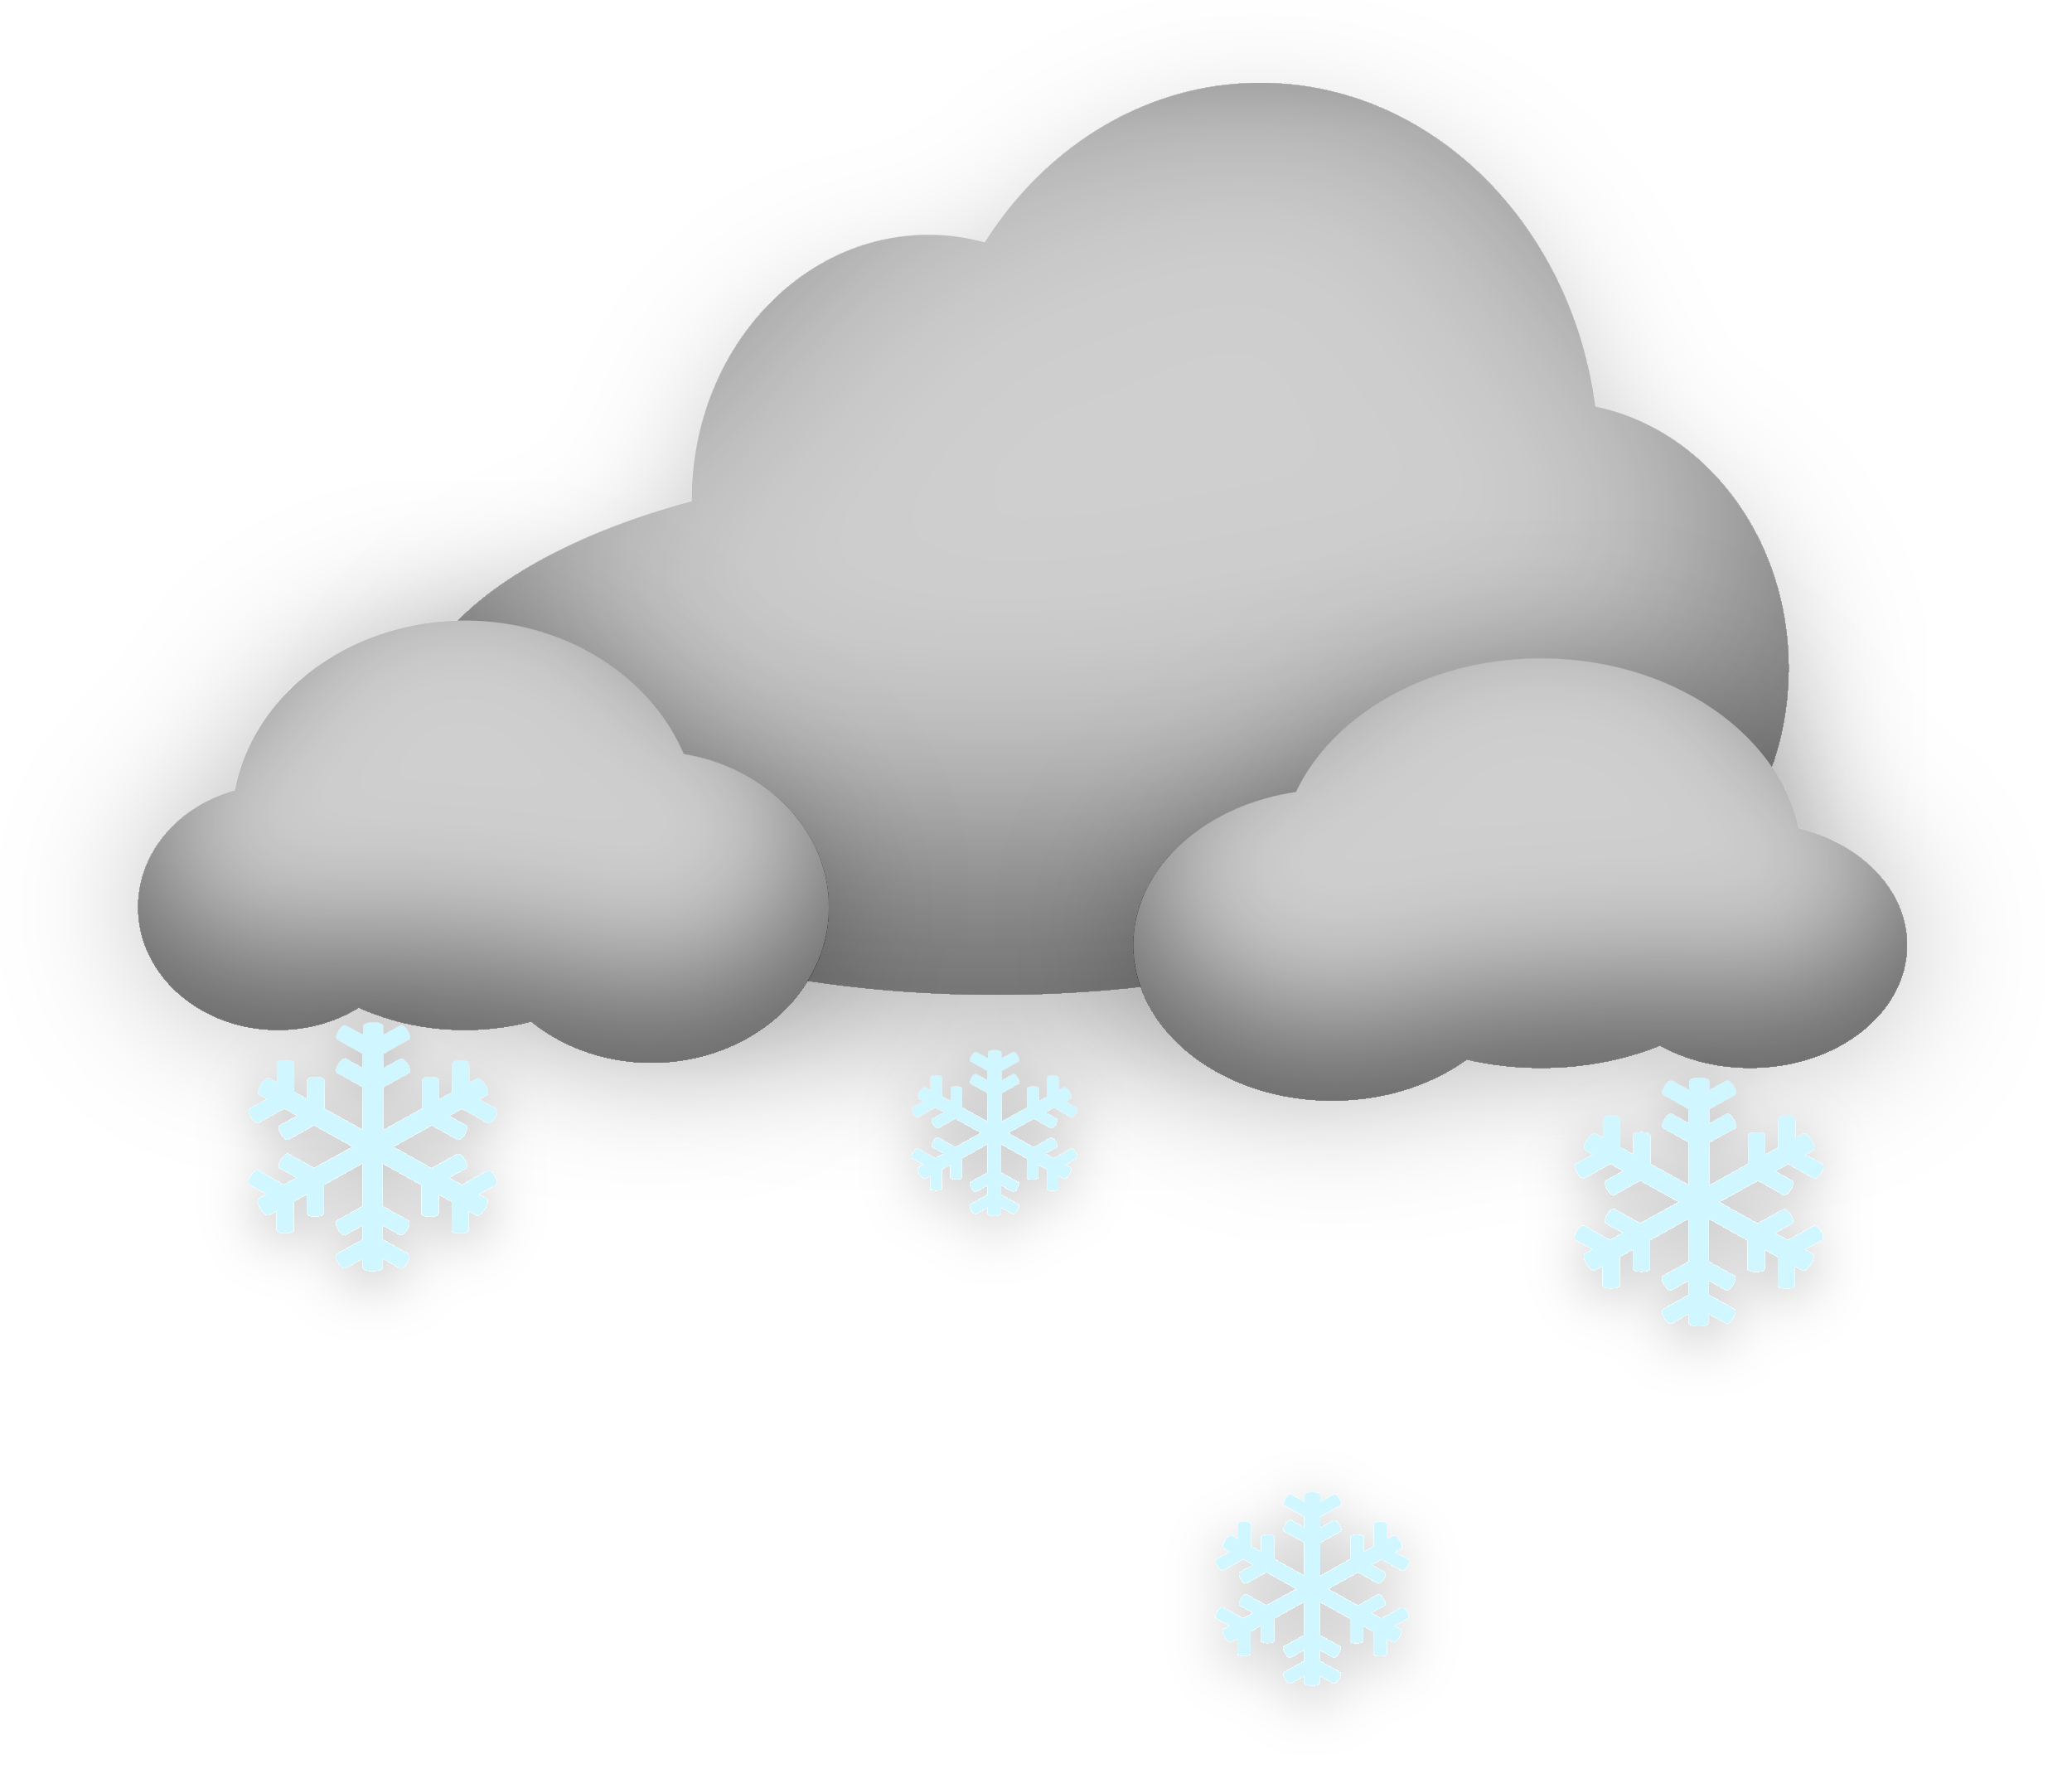
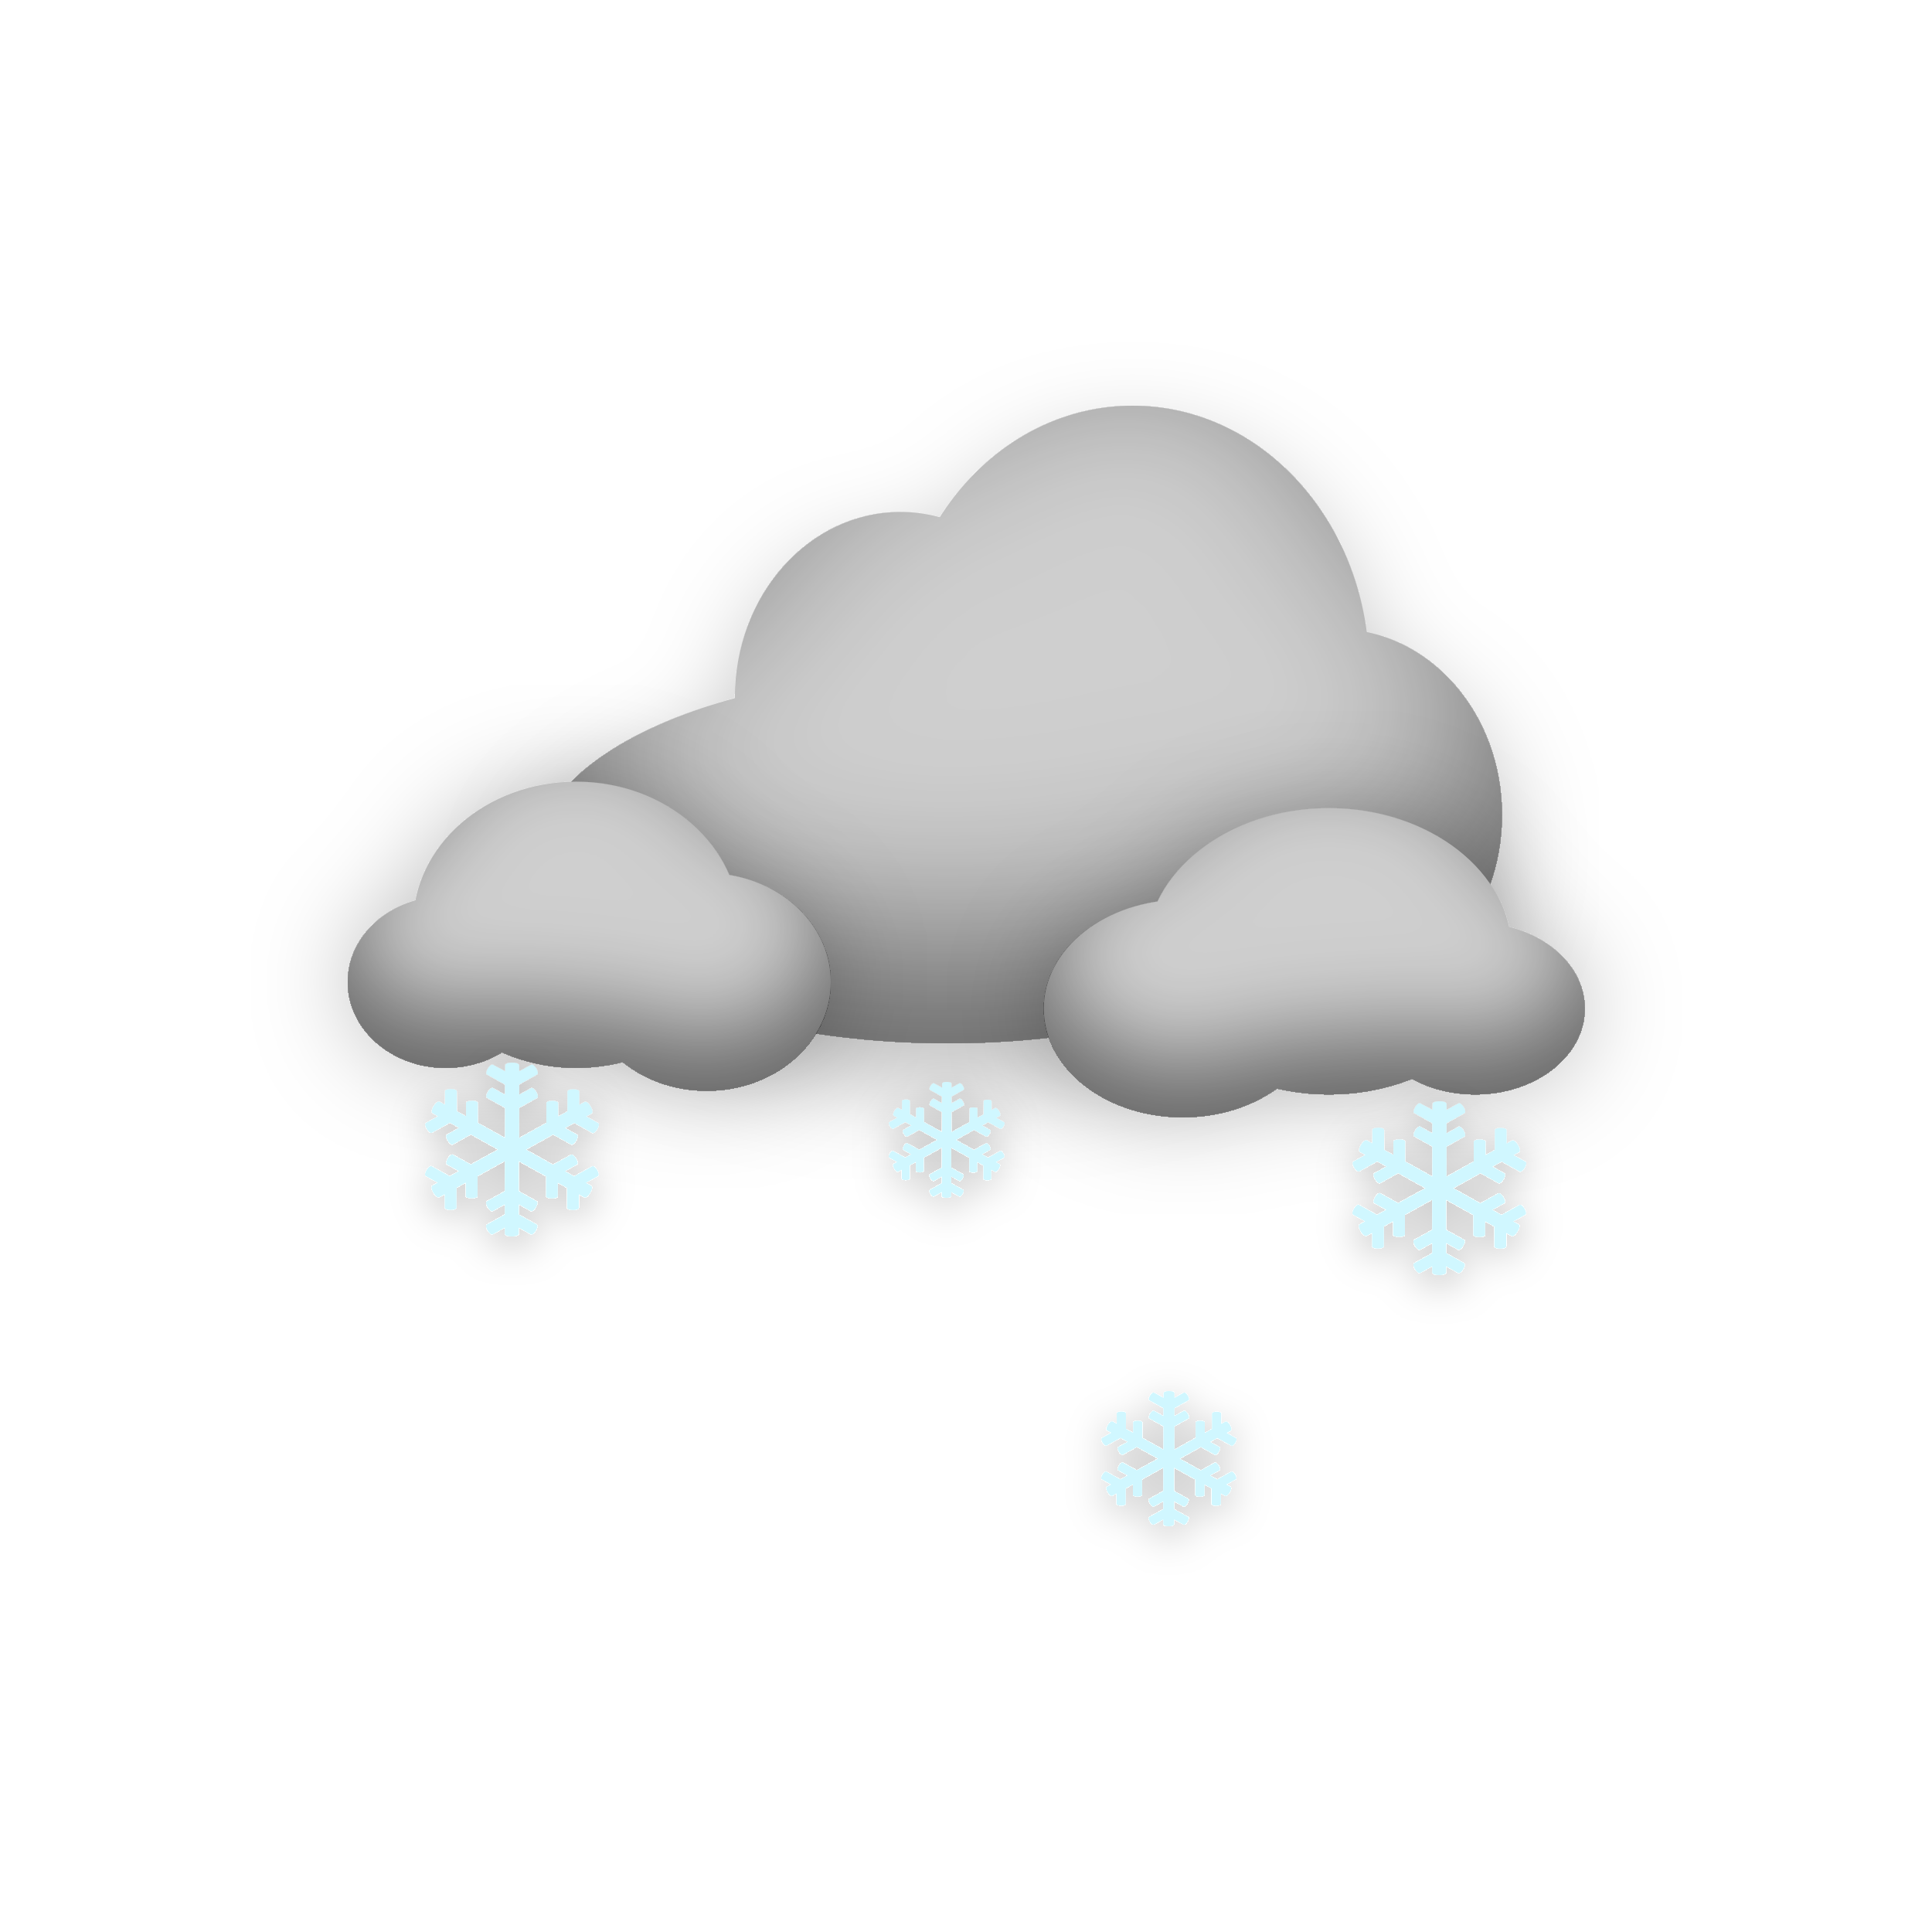
- <svg xmlns="http://www.w3.org/2000/svg" width="75" height="64" viewBox="0 0 75 64" fill="none">
+ <svg xmlns="http://www.w3.org/2000/svg" width="100" height="100" viewBox="0 0 100 100" fill="none">
  <g filter="url(#filter0_di_207_629)">
-     <path d="M57.879 16.75C57.879 24.344 52.393 30.5 45.624 30.5C38.856 30.5 33.37 24.344 33.37 16.75C33.37 9.156 38.856 3 45.624 3C52.393 3 57.879 9.156 57.879 16.75Z" fill="#CFCFCF" />
-     <path d="M64.742 24.175C64.742 29.491 60.901 33.8 56.164 33.8C51.426 33.8 47.585 29.491 47.585 24.175C47.585 18.859 51.426 14.55 56.164 14.55C60.901 14.55 64.742 18.859 64.742 24.175Z" fill="#CFCFCF" />
-     <path d="M42.193 18.125C42.193 23.441 38.352 27.75 33.615 27.75C28.877 27.75 25.036 23.441 25.036 18.125C25.036 12.809 28.877 8.5 33.615 8.5C38.352 8.5 42.193 12.809 42.193 18.125Z" fill="#CFCFCF" />
-     <path d="M57.389 26.375C57.389 31.691 47.842 36 36.066 36C24.289 36 14.742 31.691 14.742 26.375C14.742 21.059 24.289 16.75 36.066 16.75C47.842 16.75 57.389 21.059 57.389 26.375Z" fill="#CFCFCF" />
+     <path d="M70.879 34.75C70.879 42.344 65.393 48.5 58.624 48.5C51.856 48.5 46.37 42.344 46.37 34.75C46.37 27.156 51.856 21 58.624 21C65.393 21 70.879 27.156 70.879 34.75Z" fill="#CFCFCF" />
+     <path d="M77.742 42.175C77.742 47.491 73.901 51.8 69.164 51.8C64.426 51.8 60.585 47.491 60.585 42.175C60.585 36.859 64.426 32.55 69.164 32.55C73.901 32.55 77.742 36.859 77.742 42.175Z" fill="#CFCFCF" />
+     <path d="M55.193 36.125C55.193 41.441 51.352 45.75 46.615 45.75C41.877 45.75 38.036 41.441 38.036 36.125C38.036 30.809 41.877 26.5 46.615 26.5C51.352 26.5 55.193 30.809 55.193 36.125Z" fill="#CFCFCF" />
+     <path d="M70.389 44.375C70.389 49.691 60.842 54 49.066 54C37.289 54 27.742 49.691 27.742 44.375C27.742 39.059 37.289 34.75 49.066 34.75C60.842 34.75 70.389 39.059 70.389 44.375Z" fill="#CFCFCF" />
  </g>
  <g filter="url(#filter1_di_207_629)">
-     <path d="M30 32.829C30 35.938 27.126 38.459 23.581 38.459C20.036 38.459 17.162 35.938 17.162 32.829C17.162 29.72 20.036 27.199 23.581 27.199C27.126 27.199 30 29.72 30 32.829Z" fill="#CFCFCF" />
-     <path d="M15.135 32.829C15.135 35.283 12.866 37.273 10.068 37.273C7.269 37.273 5 35.283 5 32.829C5 30.374 7.269 28.384 10.068 28.384C12.866 28.384 15.135 30.374 15.135 32.829Z" fill="#CFCFCF" />
-     <path d="M25.27 29.866C25.27 33.957 21.489 37.273 16.824 37.273C12.16 37.273 8.378 33.957 8.378 29.866C8.378 25.775 12.16 22.459 16.824 22.459C21.489 22.459 25.27 25.775 25.27 29.866Z" fill="#CFCFCF" />
+     <path d="M43 50.829C43 53.938 40.126 56.459 36.581 56.459C33.036 56.459 30.162 53.938 30.162 50.829C30.162 47.72 33.036 45.199 36.581 45.199C40.126 45.199 43 47.72 43 50.829Z" fill="#CFCFCF" />
+     <path d="M28.135 50.829C28.135 53.283 25.866 55.273 23.068 55.273C20.269 55.273 18 53.283 18 50.829C18 48.374 20.269 46.384 23.068 46.384C25.866 46.384 28.135 48.374 28.135 50.829Z" fill="#CFCFCF" />
+     <path d="M38.27 47.866C38.27 51.957 34.489 55.273 29.824 55.273C25.16 55.273 21.378 51.957 21.378 47.866C21.378 43.775 25.16 40.459 29.824 40.459C34.489 40.459 38.27 43.775 38.27 47.866Z" fill="#CFCFCF" />
  </g>
  <g filter="url(#filter2_di_207_629)">
-     <path d="M41.028 34.202C41.028 37.311 44.247 39.831 48.218 39.831C52.188 39.831 55.407 37.311 55.407 34.202C55.407 31.093 52.188 28.572 48.218 28.572C44.247 28.572 41.028 31.093 41.028 34.202Z" fill="#CFCFCF" />
-     <path d="M57.677 34.202C57.677 36.657 60.218 38.646 63.353 38.646C66.487 38.646 69.028 36.657 69.028 34.202C69.028 31.747 66.487 29.758 63.353 29.758C60.218 29.758 57.677 31.747 57.677 34.202Z" fill="#CFCFCF" />
-     <path d="M46.326 31.239C46.326 35.33 50.561 38.646 55.785 38.646C61.009 38.646 65.245 35.33 65.245 31.239C65.245 27.148 61.009 23.831 55.785 23.831C50.561 23.831 46.326 27.148 46.326 31.239Z" fill="#CFCFCF" />
+     <path d="M54.028 52.202C54.028 55.311 57.247 57.831 61.218 57.831C65.188 57.831 68.407 55.311 68.407 52.202C68.407 49.093 65.188 46.572 61.218 46.572C57.247 46.572 54.028 49.093 54.028 52.202Z" fill="#CFCFCF" />
+     <path d="M70.677 52.202C70.677 54.657 73.218 56.646 76.353 56.646C79.487 56.646 82.028 54.657 82.028 52.202C82.028 49.747 79.487 47.758 76.353 47.758C73.218 47.758 70.677 49.747 70.677 52.202Z" fill="#CFCFCF" />
+     <path d="M59.326 49.239C59.326 53.33 63.561 56.646 68.785 56.646C74.009 56.646 78.245 53.33 78.245 49.239C78.245 45.148 74.009 41.831 68.785 41.831C63.561 41.831 59.326 45.148 59.326 49.239Z" fill="#CFCFCF" />
  </g>
  <g filter="url(#filter3_d_207_629)">
-     <path d="M17.647 42.371L16.717 42.889L16.237 42.622L16.859 42.277C17.007 42.197 16.699 41.692 16.551 41.772L15.621 42.289L14.22 41.503L15.629 40.72L16.559 41.237C16.707 41.317 17.009 40.811 16.867 40.732L16.245 40.387L16.725 40.12L17.655 40.638C17.803 40.717 18.105 40.212 17.963 40.133L17.341 39.788L17.619 39.634C17.791 39.538 17.43 38.941 17.259 39.038L16.981 39.191V38.499C16.981 38.34 16.371 38.34 16.371 38.499V39.526L15.891 39.793V39.1C15.891 38.941 15.281 38.941 15.281 39.1V40.123L13.871 40.907V39.345L14.801 38.828C14.949 38.748 14.641 38.243 14.493 38.323L13.871 38.668V38.134L14.801 37.617C14.949 37.537 14.641 37.032 14.493 37.112L13.871 37.457V37.145C13.871 36.952 13.149 36.952 13.149 37.145V37.457L12.515 37.112C12.367 37.032 12.065 37.538 12.207 37.617L13.136 38.134V38.662L12.515 38.317C12.367 38.238 12.065 38.743 12.207 38.822L13.136 39.34V40.9L11.733 40.123V39.096C11.733 38.937 11.123 38.937 11.123 39.096V39.783L10.643 39.516V38.488C10.643 38.329 10.033 38.329 10.033 38.488V39.181L9.755 39.028C9.583 38.931 9.221 39.533 9.395 39.624L9.673 39.777L9.049 40.123C8.901 40.203 9.209 40.708 9.357 40.628L10.287 40.111L10.767 40.378L10.133 40.73C9.985 40.81 10.293 41.315 10.441 41.236L11.371 40.718L12.78 41.502L11.371 42.278L10.441 41.767C10.293 41.687 9.991 42.193 10.133 42.272L10.755 42.617L10.275 42.884L9.345 42.366C9.197 42.287 8.895 42.792 9.037 42.871L9.659 43.217L9.381 43.37C9.209 43.467 9.57 44.063 9.741 43.966L10.019 43.813V44.506C10.019 44.664 10.629 44.664 10.629 44.506V43.478L11.109 43.211V43.904C11.109 44.063 11.719 44.063 11.719 43.904V42.876L13.129 42.093V43.66L12.199 44.178C12.051 44.257 12.359 44.763 12.507 44.683L13.129 44.338V44.866L12.199 45.383C12.051 45.463 12.359 45.968 12.507 45.888L13.129 45.543V45.855C13.129 46.048 13.851 46.048 13.851 45.855V45.543L14.473 45.888C14.621 45.968 14.923 45.462 14.781 45.383L13.851 44.866V44.338L14.473 44.683C14.621 44.762 14.923 44.257 14.781 44.178L13.851 43.66V42.099L15.261 42.883V43.91C15.261 44.069 15.871 44.069 15.871 43.91V43.217L16.351 43.484V44.512C16.351 44.671 16.961 44.671 16.961 44.512V43.819L17.24 43.972C17.412 44.069 17.773 43.467 17.599 43.376L17.321 43.223L17.943 42.878C18.097 42.797 17.797 42.291 17.647 42.371L17.647 42.371Z" fill="#D0F7FF" />
+     <path d="M30.647 60.371L29.717 60.889L29.237 60.622L29.859 60.277C30.007 60.197 29.699 59.692 29.551 59.772L28.621 60.289L27.22 59.503L28.629 58.72L29.559 59.237C29.707 59.317 30.009 58.811 29.867 58.732L29.245 58.387L29.725 58.12L30.655 58.638C30.803 58.717 31.105 58.212 30.963 58.133L30.341 57.788L30.619 57.634C30.791 57.538 30.43 56.941 30.259 57.038L29.981 57.191V56.499C29.981 56.34 29.371 56.34 29.371 56.499V57.526L28.891 57.793V57.1C28.891 56.941 28.281 56.941 28.281 57.1V58.123L26.871 58.907V57.345L27.801 56.828C27.949 56.748 27.641 56.243 27.493 56.323L26.871 56.668V56.134L27.801 55.617C27.949 55.537 27.641 55.032 27.493 55.112L26.871 55.457V55.145C26.871 54.952 26.149 54.952 26.149 55.145V55.457L25.515 55.112C25.367 55.032 25.065 55.538 25.207 55.617L26.137 56.134V56.662L25.515 56.317C25.367 56.238 25.065 56.743 25.207 56.822L26.137 57.34V58.9L24.733 58.123V57.096C24.733 56.937 24.123 56.937 24.123 57.096V57.783L23.643 57.516V56.488C23.643 56.329 23.033 56.329 23.033 56.488V57.181L22.755 57.028C22.583 56.931 22.221 57.533 22.395 57.624L22.673 57.777L22.049 58.123C21.901 58.203 22.209 58.708 22.357 58.628L23.287 58.111L23.767 58.378L23.133 58.73C22.985 58.81 23.293 59.315 23.441 59.236L24.371 58.718L25.78 59.502L24.371 60.278L23.441 59.767C23.293 59.687 22.991 60.193 23.133 60.272L23.755 60.617L23.275 60.884L22.345 60.366C22.197 60.287 21.895 60.792 22.037 60.871L22.659 61.217L22.381 61.37C22.209 61.467 22.57 62.063 22.741 61.966L23.019 61.813V62.506C23.019 62.664 23.629 62.664 23.629 62.506V61.478L24.109 61.211V61.904C24.109 62.063 24.719 62.063 24.719 61.904V60.876L26.129 60.093V61.66L25.199 62.178C25.051 62.257 25.359 62.763 25.507 62.683L26.129 62.338V62.866L25.199 63.383C25.051 63.463 25.359 63.968 25.507 63.888L26.129 63.543V63.855C26.129 64.048 26.851 64.048 26.851 63.855V63.543L27.473 63.888C27.621 63.968 27.923 63.462 27.781 63.383L26.851 62.866V62.338L27.473 62.683C27.621 62.762 27.923 62.257 27.781 62.178L26.851 61.66V60.099L28.261 60.883V61.91C28.261 62.069 28.871 62.069 28.871 61.91V61.217L29.351 61.484V62.512C29.351 62.671 29.961 62.671 29.961 62.512V61.819L30.24 61.972C30.412 62.069 30.773 61.467 30.599 61.376L30.321 61.223L30.943 60.878C31.097 60.797 30.797 60.291 30.647 60.371L30.647 60.371Z" fill="#D0F7FF" />
  </g>
  <g filter="url(#filter4_d_207_629)">
-     <path d="M50.725 58.178L50.002 58.58L49.629 58.373L50.112 58.104C50.228 58.042 49.988 57.649 49.873 57.711L49.15 58.114L48.06 57.503L49.156 56.893L49.879 57.296C49.995 57.358 50.229 56.964 50.119 56.903L49.635 56.634L50.008 56.427L50.732 56.829C50.847 56.891 51.082 56.498 50.971 56.437L50.488 56.168L50.704 56.049C50.838 55.974 50.557 55.51 50.424 55.585L50.208 55.704V55.166C50.208 55.042 49.733 55.042 49.733 55.166V55.965L49.36 56.172V55.634C49.36 55.51 48.885 55.51 48.885 55.634V56.429L47.789 57.038V55.824L48.512 55.422C48.627 55.36 48.388 54.967 48.272 55.029L47.789 55.297V54.882L48.512 54.48C48.627 54.418 48.388 54.025 48.272 54.087L47.789 54.355V54.113C47.789 53.962 47.227 53.962 47.227 54.113V54.355L46.734 54.087C46.618 54.025 46.384 54.418 46.494 54.48L47.217 54.882V55.293L46.734 55.025C46.618 54.963 46.384 55.356 46.494 55.417L47.217 55.82V57.033L46.126 56.429V55.63C46.126 55.507 45.651 55.507 45.651 55.63V56.164L45.278 55.957V55.157C45.278 55.034 44.803 55.034 44.803 55.157V55.696L44.587 55.577C44.453 55.502 44.172 55.97 44.307 56.041L44.523 56.16L44.038 56.429C43.923 56.491 44.163 56.884 44.278 56.822L45.001 56.42L45.374 56.627L44.881 56.901C44.766 56.963 45.005 57.356 45.121 57.294L45.844 56.892L46.94 57.501L45.844 58.105L45.121 57.708C45.005 57.646 44.771 58.039 44.881 58.1L45.365 58.369L44.992 58.576L44.268 58.174C44.153 58.112 43.918 58.505 44.029 58.567L44.512 58.835L44.296 58.954C44.162 59.029 44.443 59.493 44.576 59.418L44.792 59.299V59.838C44.792 59.961 45.267 59.961 45.267 59.838V59.038L45.64 58.831V59.37C45.64 59.493 46.115 59.493 46.115 59.37V58.571L47.211 57.961V59.18L46.488 59.583C46.373 59.644 46.612 60.038 46.728 59.975L47.211 59.707V60.118L46.488 60.52C46.373 60.582 46.612 60.975 46.728 60.913L47.211 60.645V60.887C47.211 61.038 47.773 61.038 47.773 60.887V60.645L48.257 60.913C48.372 60.975 48.607 60.582 48.496 60.52L47.773 60.118V59.707L48.257 59.975C48.372 60.037 48.607 59.644 48.496 59.583L47.773 59.18V57.966L48.87 58.575V59.375C48.87 59.498 49.344 59.498 49.344 59.375V58.836L49.718 59.043V59.843C49.718 59.966 50.192 59.966 50.192 59.843V59.304L50.409 59.423C50.542 59.498 50.823 59.03 50.688 58.959L50.472 58.84L50.956 58.572C51.075 58.509 50.842 58.115 50.726 58.177L50.725 58.178Z" fill="#D0F7FF" />
+     <path d="M63.725 76.178L63.002 76.58L62.629 76.373L63.112 76.104C63.228 76.042 62.988 75.649 62.873 75.711L62.15 76.114L61.06 75.503L62.156 74.893L62.879 75.296C62.995 75.358 63.229 74.964 63.119 74.903L62.635 74.634L63.008 74.427L63.732 74.829C63.847 74.891 64.082 74.498 63.971 74.436L63.488 74.168L63.704 74.049C63.838 73.974 63.557 73.51 63.424 73.585L63.208 73.704V73.165C63.208 73.042 62.733 73.042 62.733 73.165V73.965L62.36 74.172V73.634C62.36 73.51 61.885 73.51 61.885 73.634V74.429L60.789 75.038V73.824L61.512 73.422C61.627 73.36 61.388 72.967 61.272 73.029L60.789 73.297V72.882L61.512 72.48C61.627 72.418 61.388 72.025 61.272 72.087L60.789 72.355V72.113C60.789 71.963 60.227 71.963 60.227 72.113V72.355L59.734 72.087C59.618 72.025 59.384 72.418 59.494 72.48L60.217 72.882V73.293L59.734 73.025C59.618 72.963 59.384 73.356 59.494 73.417L60.217 73.82V75.033L59.126 74.429V73.63C59.126 73.507 58.651 73.507 58.651 73.63V74.164L58.278 73.957V73.157C58.278 73.034 57.803 73.034 57.803 73.157V73.696L57.587 73.577C57.453 73.502 57.172 73.97 57.307 74.041L57.523 74.16L57.038 74.429C56.923 74.491 57.163 74.884 57.278 74.822L58.001 74.42L58.374 74.627L57.881 74.901C57.766 74.963 58.005 75.356 58.121 75.294L58.844 74.892L59.94 75.501L58.844 76.105L58.121 75.707C58.005 75.646 57.771 76.039 57.881 76.1L58.365 76.369L57.992 76.576L57.268 76.174C57.153 76.112 56.918 76.505 57.029 76.567L57.512 76.835L57.296 76.954C57.162 77.029 57.443 77.493 57.576 77.418L57.792 77.299V77.838C57.792 77.961 58.267 77.961 58.267 77.838V77.038L58.64 76.831V77.37C58.64 77.493 59.115 77.493 59.115 77.37V76.57L60.211 75.961V77.18L59.488 77.583C59.373 77.644 59.612 78.038 59.728 77.975L60.211 77.707V78.118L59.488 78.52C59.373 78.582 59.612 78.975 59.728 78.913L60.211 78.645V78.887C60.211 79.037 60.773 79.037 60.773 78.887V78.645L61.257 78.913C61.372 78.975 61.607 78.582 61.496 78.52L60.773 78.118V77.707L61.257 77.975C61.372 78.037 61.607 77.644 61.496 77.583L60.773 77.18V75.966L61.87 76.575V77.375C61.87 77.498 62.344 77.498 62.344 77.375V76.836L62.718 77.043V77.843C62.718 77.966 63.192 77.966 63.192 77.843V77.304L63.409 77.423C63.542 77.498 63.823 77.03 63.688 76.959L63.472 76.84L63.956 76.572C64.076 76.509 63.842 76.115 63.726 76.177L63.725 76.178Z" fill="#D0F7FF" />
  </g>
  <g filter="url(#filter5_d_207_629)">
-     <path d="M65.647 44.371L64.717 44.889L64.237 44.622L64.859 44.277C65.007 44.197 64.699 43.692 64.551 43.772L63.621 44.289L62.219 43.503L63.629 42.72L64.559 43.237C64.707 43.317 65.009 42.811 64.867 42.732L64.245 42.387L64.725 42.12L65.655 42.638C65.803 42.717 66.105 42.212 65.963 42.133L65.341 41.788L65.62 41.634C65.791 41.538 65.43 40.941 65.26 41.038L64.981 41.191V40.499C64.981 40.34 64.371 40.34 64.371 40.499V41.526L63.891 41.793V41.1C63.891 40.941 63.281 40.941 63.281 41.1V42.123L61.871 42.907V41.345L62.801 40.828C62.949 40.748 62.641 40.243 62.493 40.323L61.871 40.668V40.134L62.801 39.617C62.949 39.537 62.641 39.032 62.493 39.112L61.871 39.457V39.145C61.871 38.952 61.149 38.952 61.149 39.145V39.457L60.515 39.112C60.367 39.032 60.065 39.538 60.207 39.617L61.136 40.134V40.662L60.515 40.317C60.367 40.238 60.065 40.743 60.207 40.822L61.136 41.34V42.9L59.733 42.123V41.096C59.733 40.937 59.123 40.937 59.123 41.096V41.783L58.643 41.516V40.488C58.643 40.329 58.033 40.329 58.033 40.488V41.181L57.755 41.028C57.583 40.931 57.221 41.533 57.395 41.624L57.673 41.777L57.049 42.123C56.901 42.203 57.209 42.708 57.357 42.628L58.287 42.111L58.767 42.378L58.133 42.73C57.985 42.81 58.293 43.315 58.441 43.236L59.371 42.718L60.781 43.502L59.371 44.278L58.441 43.767C58.293 43.687 57.991 44.193 58.133 44.272L58.755 44.617L58.275 44.884L57.345 44.366C57.197 44.287 56.895 44.792 57.037 44.871L57.659 45.217L57.38 45.37C57.209 45.467 57.57 46.063 57.74 45.966L58.019 45.813V46.506C58.019 46.664 58.629 46.664 58.629 46.506V45.478L59.109 45.211V45.904C59.109 46.063 59.719 46.063 59.719 45.904V44.876L61.129 44.093V45.66L60.199 46.178C60.051 46.257 60.359 46.763 60.507 46.683L61.129 46.338V46.866L60.199 47.383C60.051 47.463 60.359 47.968 60.507 47.888L61.129 47.543V47.855C61.129 48.048 61.851 48.048 61.851 47.855V47.543L62.473 47.888C62.621 47.968 62.923 47.462 62.781 47.383L61.851 46.866V46.338L62.473 46.683C62.621 46.762 62.923 46.257 62.781 46.178L61.851 45.66V44.099L63.261 44.883V45.91C63.261 46.069 63.871 46.069 63.871 45.91V45.217L64.351 45.484V46.512C64.351 46.671 64.961 46.671 64.961 46.512V45.819L65.24 45.972C65.412 46.069 65.773 45.467 65.6 45.376L65.321 45.223L65.943 44.878C66.097 44.797 65.797 44.291 65.647 44.371L65.647 44.371Z" fill="#D0F7FF" />
+     <path d="M78.647 62.371L77.717 62.889L77.237 62.622L77.859 62.277C78.007 62.197 77.699 61.692 77.551 61.772L76.621 62.289L75.219 61.503L76.629 60.72L77.559 61.237C77.707 61.317 78.009 60.811 77.867 60.732L77.245 60.387L77.725 60.12L78.655 60.638C78.803 60.717 79.105 60.212 78.963 60.133L78.341 59.788L78.62 59.634C78.791 59.538 78.43 58.941 78.26 59.038L77.981 59.191V58.499C77.981 58.34 77.371 58.34 77.371 58.499V59.526L76.891 59.793V59.1C76.891 58.941 76.281 58.941 76.281 59.1V60.123L74.871 60.907V59.345L75.801 58.828C75.949 58.748 75.641 58.243 75.493 58.323L74.871 58.668V58.134L75.801 57.617C75.949 57.537 75.641 57.032 75.493 57.112L74.871 57.457V57.145C74.871 56.952 74.149 56.952 74.149 57.145V57.457L73.515 57.112C73.367 57.032 73.065 57.538 73.207 57.617L74.136 58.134V58.662L73.515 58.317C73.367 58.238 73.065 58.743 73.207 58.822L74.136 59.34V60.9L72.733 60.123V59.096C72.733 58.937 72.123 58.937 72.123 59.096V59.783L71.643 59.516V58.488C71.643 58.329 71.033 58.329 71.033 58.488V59.181L70.755 59.028C70.583 58.931 70.222 59.533 70.395 59.624L70.673 59.777L70.049 60.123C69.901 60.203 70.209 60.708 70.357 60.628L71.287 60.111L71.767 60.378L71.133 60.73C70.985 60.81 71.293 61.315 71.441 61.236L72.371 60.718L73.781 61.502L72.371 62.278L71.441 61.767C71.293 61.687 70.991 62.193 71.133 62.272L71.755 62.617L71.275 62.884L70.345 62.366C70.197 62.287 69.895 62.792 70.037 62.871L70.659 63.217L70.38 63.37C70.209 63.467 70.57 64.063 70.74 63.966L71.019 63.813V64.506C71.019 64.664 71.629 64.664 71.629 64.506V63.478L72.109 63.211V63.904C72.109 64.063 72.719 64.063 72.719 63.904V62.876L74.129 62.093V63.66L73.199 64.178C73.051 64.257 73.359 64.763 73.507 64.683L74.129 64.338V64.866L73.199 65.383C73.051 65.463 73.359 65.968 73.507 65.888L74.129 65.543V65.855C74.129 66.048 74.851 66.048 74.851 65.855V65.543L75.473 65.888C75.621 65.968 75.923 65.462 75.781 65.383L74.851 64.866V64.338L75.473 64.683C75.621 64.762 75.923 64.257 75.781 64.178L74.851 63.66V62.099L76.261 62.883V63.91C76.261 64.069 76.871 64.069 76.871 63.91V63.217L77.351 63.484V64.512C77.351 64.671 77.961 64.671 77.961 64.512V63.819L78.24 63.972C78.412 64.069 78.773 63.467 78.6 63.376L78.321 63.223L78.943 62.878C79.097 62.797 78.797 62.291 78.647 62.371L78.647 62.371Z" fill="#D0F7FF" />
  </g>
  <g filter="url(#filter6_d_207_629)">
-     <path d="M38.765 41.581L38.145 41.926L37.825 41.748L38.239 41.518C38.338 41.465 38.133 41.128 38.034 41.181L37.414 41.526L36.48 41.002L37.419 40.48L38.039 40.825C38.138 40.878 38.339 40.541 38.245 40.488L37.83 40.258L38.15 40.08L38.77 40.425C38.869 40.478 39.07 40.141 38.975 40.089L38.561 39.858L38.746 39.756C38.861 39.692 38.62 39.294 38.506 39.359L38.321 39.461V38.999C38.321 38.893 37.914 38.893 37.914 38.999V39.684L37.594 39.862V39.4C37.594 39.294 37.187 39.294 37.187 39.4V40.082L36.248 40.604V39.564L36.867 39.219C36.966 39.166 36.761 38.829 36.662 38.882L36.248 39.112V38.756L36.867 38.411C36.966 38.358 36.761 38.021 36.662 38.075L36.248 38.305V38.096C36.248 37.968 35.766 37.968 35.766 38.096V38.305L35.343 38.075C35.244 38.022 35.043 38.358 35.138 38.411L35.758 38.756V39.108L35.343 38.878C35.244 38.825 35.043 39.162 35.138 39.215L35.758 39.56V40.6L34.822 40.082V39.397C34.822 39.291 34.415 39.291 34.415 39.397V39.855L34.095 39.677V38.992C34.095 38.886 33.689 38.886 33.689 38.992V39.454L33.503 39.352C33.388 39.287 33.148 39.688 33.263 39.749L33.449 39.851L33.033 40.082C32.934 40.135 33.139 40.472 33.238 40.419L33.858 40.074L34.178 40.252L33.755 40.487C33.657 40.54 33.862 40.877 33.961 40.824L34.581 40.479L35.52 41.001L34.581 41.519L33.961 41.178C33.862 41.125 33.661 41.462 33.755 41.515L34.17 41.745L33.85 41.922L33.23 41.578C33.131 41.525 32.93 41.862 33.025 41.914L33.439 42.144L33.254 42.246C33.139 42.311 33.38 42.708 33.494 42.644L33.679 42.542V43.004C33.679 43.11 34.086 43.11 34.086 43.004V42.319L34.406 42.141V42.602C34.406 42.708 34.813 42.708 34.813 42.602V41.917L35.752 41.395V42.44L35.133 42.785C35.034 42.838 35.239 43.175 35.338 43.122L35.752 42.892V43.244L35.133 43.589C35.034 43.642 35.239 43.979 35.338 43.925L35.752 43.695V43.904C35.752 44.032 36.234 44.032 36.234 43.904V43.695L36.649 43.925C36.748 43.978 36.949 43.642 36.854 43.589L36.234 43.244V42.892L36.649 43.122C36.748 43.175 36.949 42.838 36.854 42.785L36.234 42.44V41.399L37.174 41.922V42.607C37.174 42.713 37.581 42.713 37.581 42.607V42.145L37.901 42.323V43.008C37.901 43.114 38.307 43.114 38.307 43.008V42.546L38.493 42.648C38.608 42.713 38.849 42.312 38.733 42.251L38.547 42.149L38.962 41.919C39.065 41.865 38.865 41.528 38.765 41.581L38.765 41.581Z" fill="#D0F7FF" />
+     <path d="M51.765 59.581L51.145 59.926L50.825 59.748L51.239 59.518C51.338 59.465 51.133 59.128 51.034 59.181L50.414 59.526L49.48 59.002L50.419 58.48L51.039 58.825C51.138 58.878 51.339 58.541 51.245 58.488L50.83 58.258L51.15 58.08L51.77 58.425C51.869 58.478 52.07 58.141 51.975 58.089L51.561 57.858L51.746 57.756C51.861 57.692 51.62 57.294 51.506 57.359L51.321 57.461V56.999C51.321 56.893 50.914 56.893 50.914 56.999V57.684L50.594 57.862V57.4C50.594 57.294 50.187 57.294 50.187 57.4V58.082L49.248 58.604V57.564L49.867 57.219C49.966 57.166 49.761 56.829 49.662 56.882L49.248 57.112V56.756L49.867 56.411C49.966 56.358 49.761 56.021 49.662 56.075L49.248 56.305V56.096C49.248 55.968 48.766 55.968 48.766 56.096V56.305L48.343 56.075C48.244 56.022 48.043 56.358 48.138 56.411L48.758 56.756V57.108L48.343 56.878C48.244 56.825 48.043 57.162 48.138 57.215L48.758 57.56V58.6L47.822 58.082V57.397C47.822 57.291 47.415 57.291 47.415 57.397V57.855L47.095 57.677V56.992C47.095 56.886 46.689 56.886 46.689 56.992V57.454L46.503 57.352C46.388 57.287 46.148 57.688 46.263 57.749L46.449 57.851L46.033 58.082C45.934 58.135 46.139 58.472 46.238 58.419L46.858 58.074L47.178 58.252L46.755 58.487C46.657 58.54 46.862 58.877 46.961 58.824L47.581 58.479L48.52 59.001L47.581 59.519L46.961 59.178C46.862 59.125 46.661 59.462 46.755 59.515L47.17 59.745L46.85 59.922L46.23 59.578C46.131 59.525 45.93 59.862 46.025 59.914L46.439 60.144L46.254 60.246C46.139 60.311 46.38 60.708 46.494 60.644L46.679 60.542V61.004C46.679 61.11 47.086 61.11 47.086 61.004V60.319L47.406 60.141V60.602C47.406 60.708 47.813 60.708 47.813 60.602V59.917L48.752 59.395V60.44L48.133 60.785C48.034 60.838 48.239 61.175 48.338 61.122L48.752 60.892V61.244L48.133 61.589C48.034 61.642 48.239 61.979 48.338 61.925L48.752 61.695V61.904C48.752 62.032 49.234 62.032 49.234 61.904V61.695L49.649 61.925C49.748 61.978 49.949 61.642 49.854 61.589L49.234 61.244V60.892L49.649 61.122C49.748 61.175 49.949 60.838 49.854 60.785L49.234 60.44V59.399L50.174 59.922V60.607C50.174 60.713 50.581 60.713 50.581 60.607V60.145L50.901 60.323V61.008C50.901 61.114 51.307 61.114 51.307 61.008V60.546L51.493 60.648C51.608 60.713 51.849 60.312 51.733 60.251L51.547 60.149L51.962 59.919C52.065 59.865 51.865 59.528 51.765 59.581L51.765 59.581Z" fill="#D0F7FF" />
  </g>
  <defs>
-     <filter id="filter0_di_207_629" x="9.742" y="-2" width="60" height="45" filterUnits="userSpaceOnUse" color-interpolation-filters="sRGB">
+     <filter id="filter0_di_207_629" x="22.742" y="16" width="60" height="45" filterUnits="userSpaceOnUse" color-interpolation-filters="sRGB">
      <feFlood flood-opacity="0" result="BackgroundImageFix" />
      <feColorMatrix in="SourceAlpha" type="matrix" values="0 0 0 0 0 0 0 0 0 0 0 0 0 0 0 0 0 0 127 0" result="hardAlpha" />
      <feOffset dy="2" />
      <feGaussianBlur stdDeviation="2.5" />
      <feComposite in2="hardAlpha" operator="out" />
      <feColorMatrix type="matrix" values="0 0 0 0 0 0 0 0 0 0 0 0 0 0 0 0 0 0 0.25 0" />
      <feBlend mode="normal" in2="BackgroundImageFix" result="effect1_dropShadow_207_629" />
      <feBlend mode="normal" in="SourceGraphic" in2="effect1_dropShadow_207_629" result="shape" />
      <feColorMatrix in="SourceAlpha" type="matrix" values="0 0 0 0 0 0 0 0 0 0 0 0 0 0 0 0 0 0 127 0" result="hardAlpha" />
      <feOffset dy="-5" />
      <feGaussianBlur stdDeviation="5" />
      <feComposite in2="hardAlpha" operator="arithmetic" k2="-1" k3="1" />
      <feColorMatrix type="matrix" values="0 0 0 0 0 0 0 0 0 0 0 0 0 0 0 0 0 0 0.5 0" />
      <feBlend mode="normal" in2="shape" result="effect2_innerShadow_207_629" />
    </filter>
-     <filter id="filter1_di_207_629" x="0" y="17.459" width="35" height="26" filterUnits="userSpaceOnUse" color-interpolation-filters="sRGB">
+     <filter id="filter1_di_207_629" x="13" y="35.459" width="35" height="26" filterUnits="userSpaceOnUse" color-interpolation-filters="sRGB">
      <feFlood flood-opacity="0" result="BackgroundImageFix" />
      <feColorMatrix in="SourceAlpha" type="matrix" values="0 0 0 0 0 0 0 0 0 0 0 0 0 0 0 0 0 0 127 0" result="hardAlpha" />
      <feOffset />
      <feGaussianBlur stdDeviation="2.5" />
      <feComposite in2="hardAlpha" operator="out" />
      <feColorMatrix type="matrix" values="0 0 0 0 0 0 0 0 0 0 0 0 0 0 0 0 0 0 0.25 0" />
      <feBlend mode="normal" in2="BackgroundImageFix" result="effect1_dropShadow_207_629" />
      <feBlend mode="normal" in="SourceGraphic" in2="effect1_dropShadow_207_629" result="shape" />
      <feColorMatrix in="SourceAlpha" type="matrix" values="0 0 0 0 0 0 0 0 0 0 0 0 0 0 0 0 0 0 127 0" result="hardAlpha" />
      <feOffset dy="-2.75" />
      <feGaussianBlur stdDeviation="2.5" />
      <feComposite in2="hardAlpha" operator="arithmetic" k2="-1" k3="1" />
      <feColorMatrix type="matrix" values="0 0 0 0 0 0 0 0 0 0 0 0 0 0 0 0 0 0 0.5 0" />
      <feBlend mode="normal" in2="shape" result="effect2_innerShadow_207_629" />
    </filter>
-     <filter id="filter2_di_207_629" x="36.028" y="18.831" width="38" height="26" filterUnits="userSpaceOnUse" color-interpolation-filters="sRGB">
+     <filter id="filter2_di_207_629" x="49.028" y="36.831" width="38" height="26" filterUnits="userSpaceOnUse" color-interpolation-filters="sRGB">
      <feFlood flood-opacity="0" result="BackgroundImageFix" />
      <feColorMatrix in="SourceAlpha" type="matrix" values="0 0 0 0 0 0 0 0 0 0 0 0 0 0 0 0 0 0 127 0" result="hardAlpha" />
      <feOffset />
      <feGaussianBlur stdDeviation="2.5" />
      <feComposite in2="hardAlpha" operator="out" />
      <feColorMatrix type="matrix" values="0 0 0 0 0 0 0 0 0 0 0 0 0 0 0 0 0 0 0.25 0" />
      <feBlend mode="normal" in2="BackgroundImageFix" result="effect1_dropShadow_207_629" />
      <feBlend mode="normal" in="SourceGraphic" in2="effect1_dropShadow_207_629" result="shape" />
      <feColorMatrix in="SourceAlpha" type="matrix" values="0 0 0 0 0 0 0 0 0 0 0 0 0 0 0 0 0 0 127 0" result="hardAlpha" />
      <feOffset dy="-2.75" />
      <feGaussianBlur stdDeviation="2.5" />
      <feComposite in2="hardAlpha" operator="arithmetic" k2="-1" k3="1" />
      <feColorMatrix type="matrix" values="0 0 0 0 0 0 0 0 0 0 0 0 0 0 0 0 0 0 0.5 0" />
      <feBlend mode="normal" in2="shape" result="effect2_innerShadow_207_629" />
    </filter>
-     <filter id="filter3_d_207_629" x="7" y="35.5" width="13" height="13" filterUnits="userSpaceOnUse" color-interpolation-filters="sRGB">
+     <filter id="filter3_d_207_629" x="20" y="53.5" width="13" height="13" filterUnits="userSpaceOnUse" color-interpolation-filters="sRGB">
      <feFlood flood-opacity="0" result="BackgroundImageFix" />
      <feColorMatrix in="SourceAlpha" type="matrix" values="0 0 0 0 0 0 0 0 0 0 0 0 0 0 0 0 0 0 127 0" result="hardAlpha" />
      <feOffset dy="0.5" />
      <feGaussianBlur stdDeviation="1" />
      <feComposite in2="hardAlpha" operator="out" />
      <feColorMatrix type="matrix" values="0 0 0 0 0 0 0 0 0 0 0 0 0 0 0 0 0 0 0.25 0" />
      <feBlend mode="normal" in2="BackgroundImageFix" result="effect1_dropShadow_207_629" />
      <feBlend mode="normal" in="SourceGraphic" in2="effect1_dropShadow_207_629" result="shape" />
    </filter>
-     <filter id="filter4_d_207_629" x="42" y="52.5" width="11" height="11" filterUnits="userSpaceOnUse" color-interpolation-filters="sRGB">
+     <filter id="filter4_d_207_629" x="55" y="70.5" width="11" height="11" filterUnits="userSpaceOnUse" color-interpolation-filters="sRGB">
      <feFlood flood-opacity="0" result="BackgroundImageFix" />
      <feColorMatrix in="SourceAlpha" type="matrix" values="0 0 0 0 0 0 0 0 0 0 0 0 0 0 0 0 0 0 127 0" result="hardAlpha" />
      <feOffset dy="0.5" />
      <feGaussianBlur stdDeviation="1" />
      <feComposite in2="hardAlpha" operator="out" />
      <feColorMatrix type="matrix" values="0 0 0 0 0 0 0 0 0 0 0 0 0 0 0 0 0 0 0.25 0" />
      <feBlend mode="normal" in2="BackgroundImageFix" result="effect1_dropShadow_207_629" />
      <feBlend mode="normal" in="SourceGraphic" in2="effect1_dropShadow_207_629" result="shape" />
    </filter>
-     <filter id="filter5_d_207_629" x="55" y="37.5" width="13" height="13" filterUnits="userSpaceOnUse" color-interpolation-filters="sRGB">
+     <filter id="filter5_d_207_629" x="68" y="55.5" width="13" height="13" filterUnits="userSpaceOnUse" color-interpolation-filters="sRGB">
      <feFlood flood-opacity="0" result="BackgroundImageFix" />
      <feColorMatrix in="SourceAlpha" type="matrix" values="0 0 0 0 0 0 0 0 0 0 0 0 0 0 0 0 0 0 127 0" result="hardAlpha" />
      <feOffset dy="0.5" />
      <feGaussianBlur stdDeviation="1" />
      <feComposite in2="hardAlpha" operator="out" />
      <feColorMatrix type="matrix" values="0 0 0 0 0 0 0 0 0 0 0 0 0 0 0 0 0 0 0.25 0" />
      <feBlend mode="normal" in2="BackgroundImageFix" result="effect1_dropShadow_207_629" />
      <feBlend mode="normal" in="SourceGraphic" in2="effect1_dropShadow_207_629" result="shape" />
    </filter>
-     <filter id="filter6_d_207_629" x="31" y="36.5" width="10" height="10" filterUnits="userSpaceOnUse" color-interpolation-filters="sRGB">
+     <filter id="filter6_d_207_629" x="44" y="54.5" width="10" height="10" filterUnits="userSpaceOnUse" color-interpolation-filters="sRGB">
      <feFlood flood-opacity="0" result="BackgroundImageFix" />
      <feColorMatrix in="SourceAlpha" type="matrix" values="0 0 0 0 0 0 0 0 0 0 0 0 0 0 0 0 0 0 127 0" result="hardAlpha" />
      <feOffset dy="0.5" />
      <feGaussianBlur stdDeviation="1" />
      <feComposite in2="hardAlpha" operator="out" />
      <feColorMatrix type="matrix" values="0 0 0 0 0 0 0 0 0 0 0 0 0 0 0 0 0 0 0.25 0" />
      <feBlend mode="normal" in2="BackgroundImageFix" result="effect1_dropShadow_207_629" />
      <feBlend mode="normal" in="SourceGraphic" in2="effect1_dropShadow_207_629" result="shape" />
    </filter>
  </defs>
</svg>
